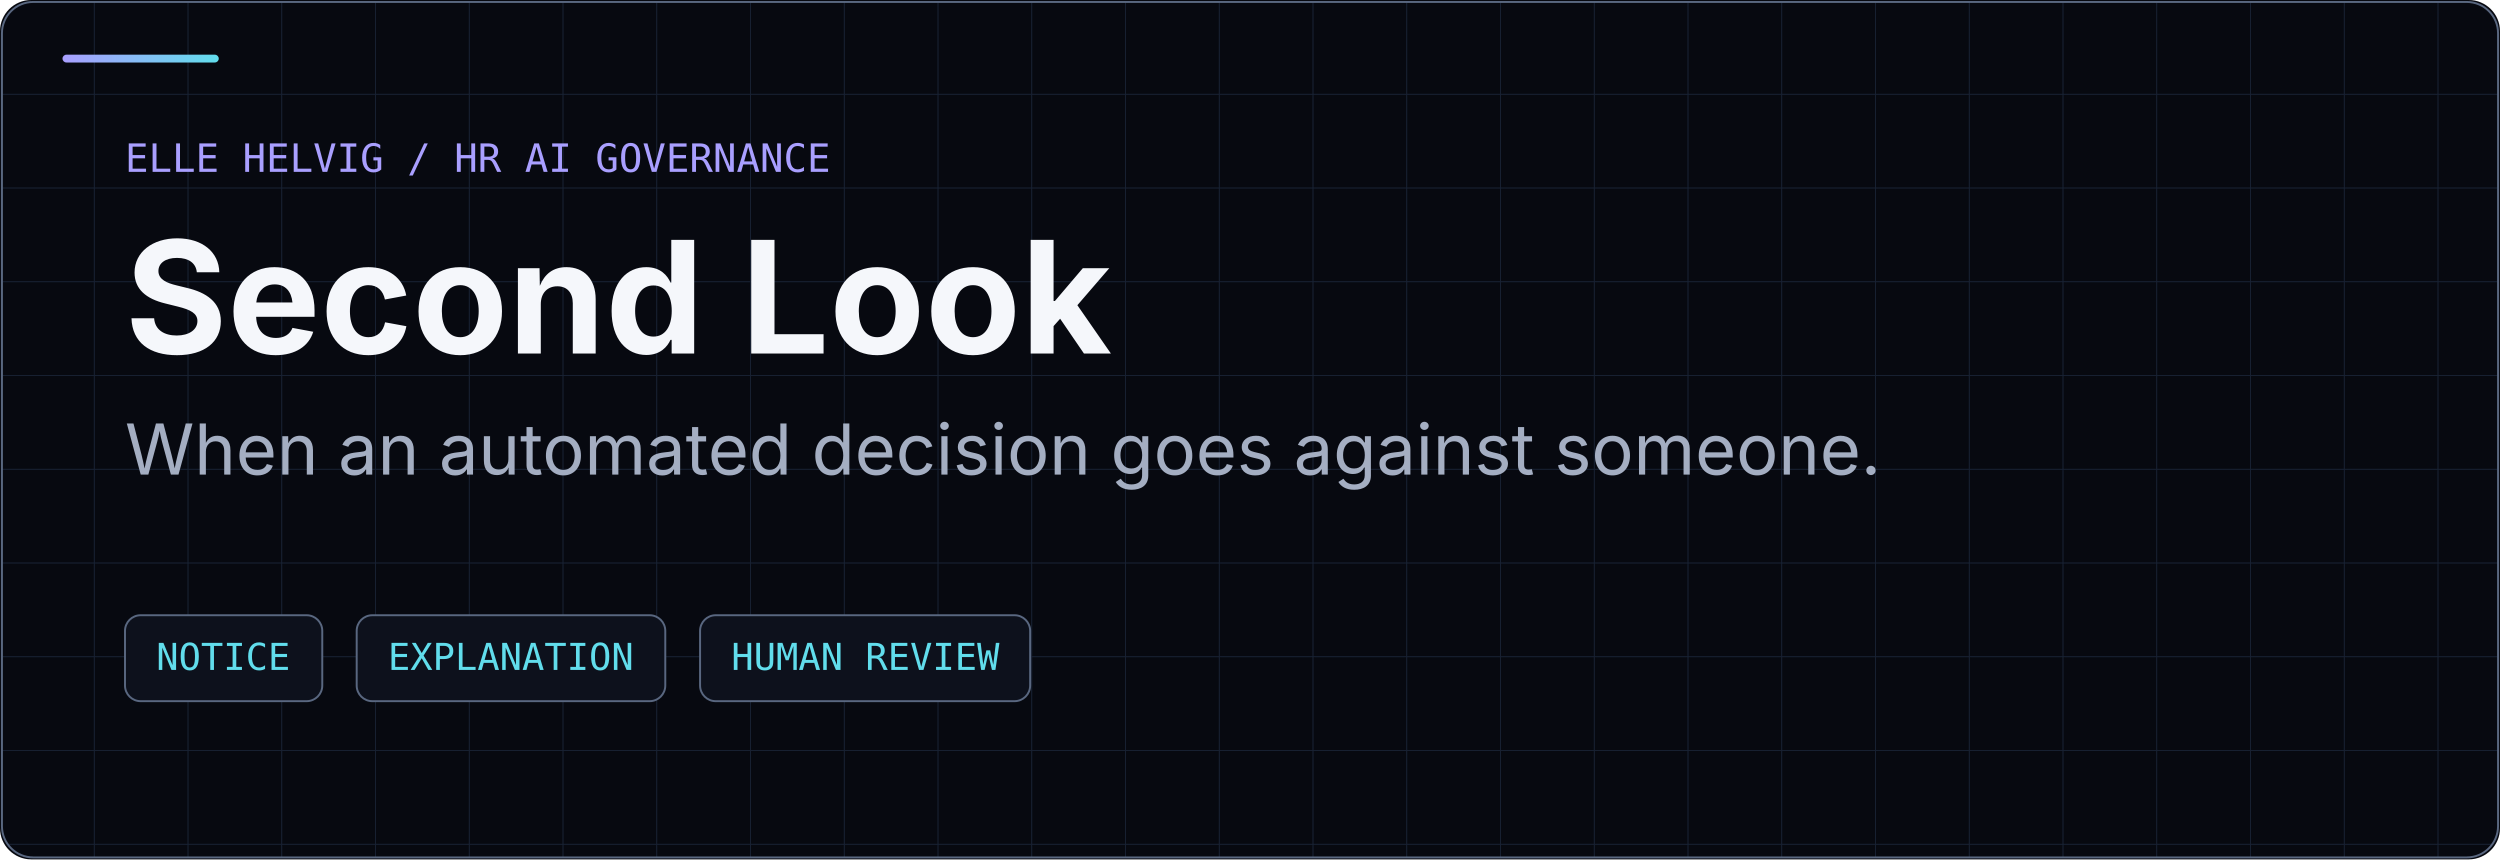
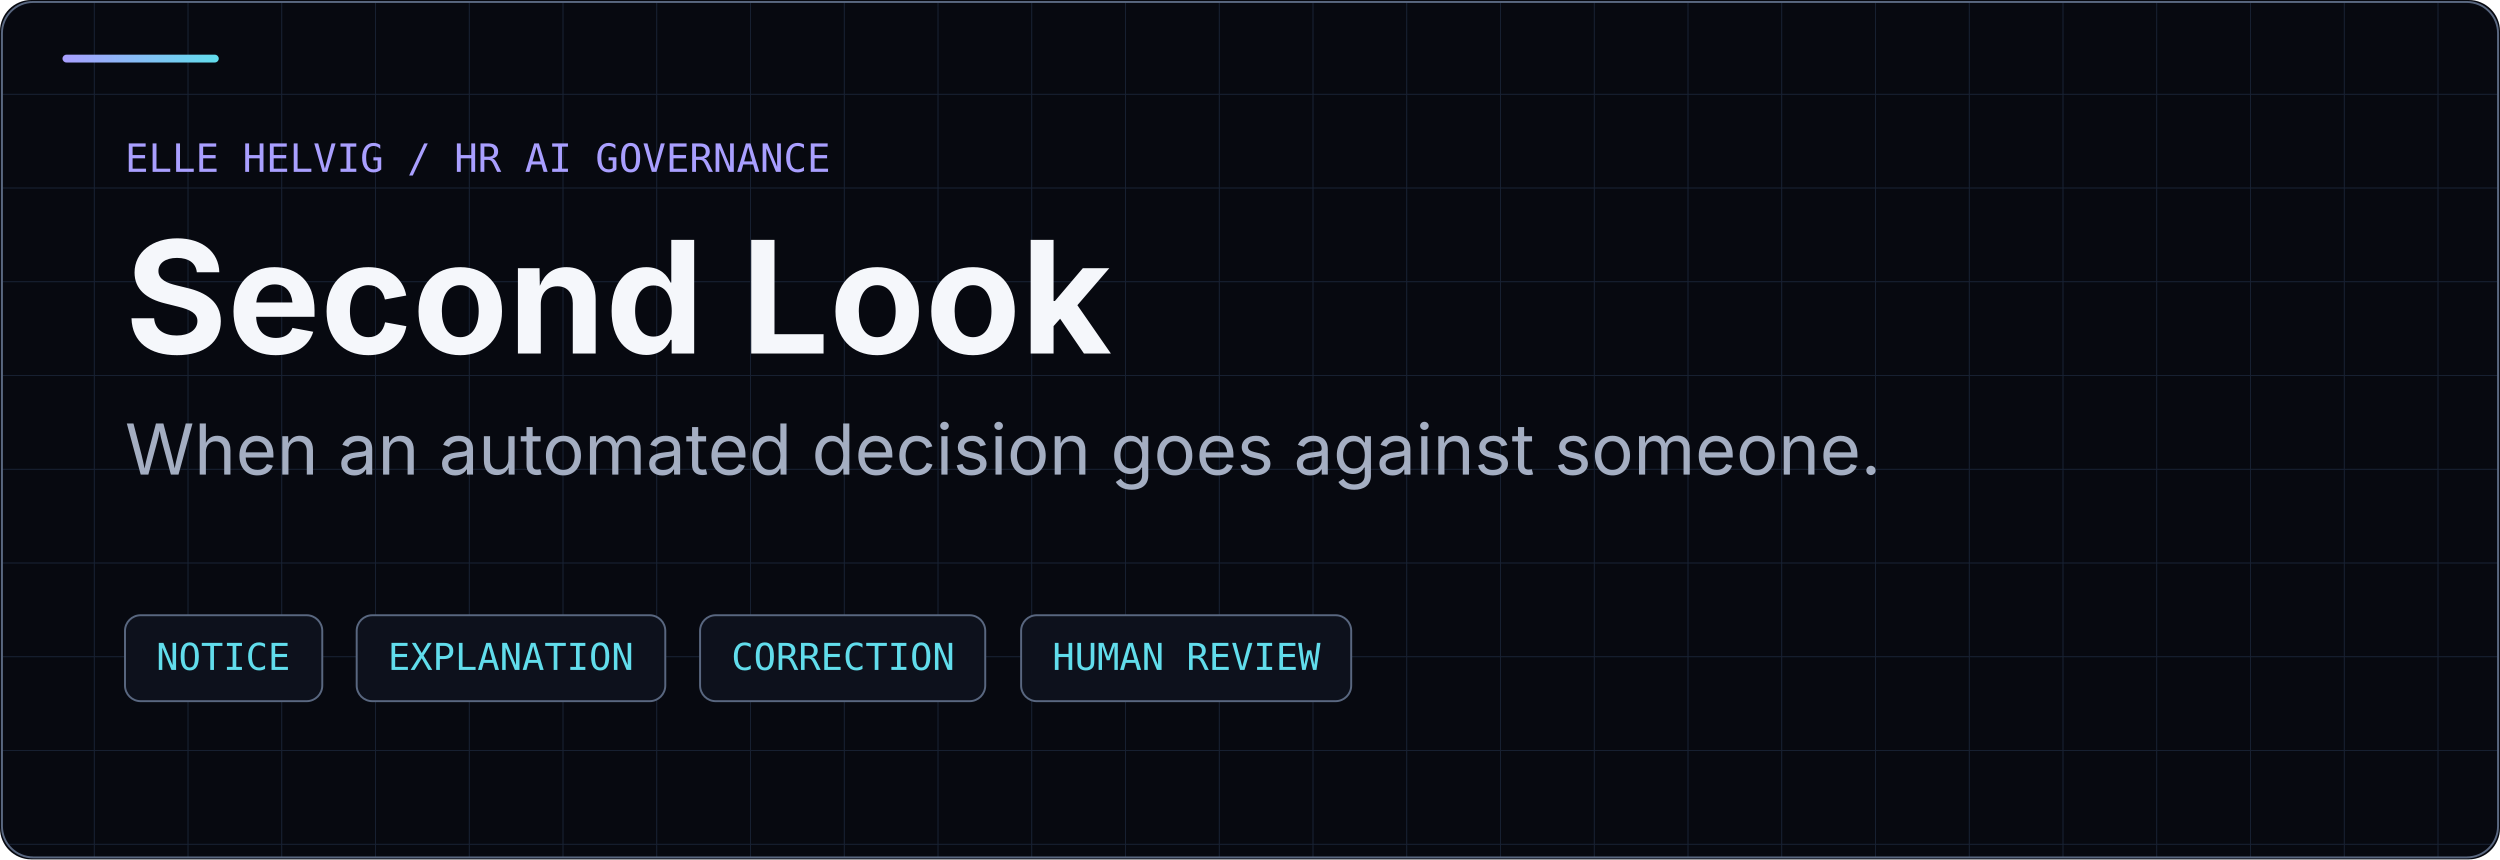
<svg xmlns="http://www.w3.org/2000/svg" width="1280" height="440" viewBox="0 0 1280 440" role="img" aria-label="Second Look. When an automated decision goes against someone: notice, explanation, correction, and human review by a different person.">
  <defs>
    <linearGradient id="accent">
      <stop stop-color="#a99fff" />
      <stop offset="1" stop-color="#61ddec" />
    </linearGradient>
    <pattern id="grid" width="48" height="48" patternUnits="userSpaceOnUse">
      <path d="M48 0H0V48" fill="none" stroke="#182132" />
    </pattern>
  </defs>
  <rect width="1280" height="440" rx="16" fill="#070910" />
  <rect x="1" y="1" width="1278" height="438" rx="16" fill="url(#grid)" />
  <rect x="1" y="1" width="1278" height="438" rx="16" fill="none" stroke="#596780" />
  <rect x="32" y="28" width="80" height="4" rx="2" fill="url(#accent)" />
  <text x="64" y="88" font-family="ui-monospace, SFMono-Regular, Consolas, monospace" font-size="20" font-weight="400" fill="#a99fff">ELLE HELVIG / HR AI GOVERNANCE</text>
  <text x="64" y="181" font-family="system-ui, -apple-system, BlinkMacSystemFont, Segoe UI, sans-serif" font-size="80" font-weight="650" fill="#f5f7fb">Second Look</text>
  <text x="64" y="243" font-family="system-ui, -apple-system, BlinkMacSystemFont, Segoe UI, sans-serif" font-size="36" font-weight="400" fill="#a4aec2">When an automated decision goes against someone.</text>
  <rect x="64" y="315" width="101" height="44" rx="8" fill="#0d111c" stroke="#596780" />
  <text x="80" y="343" font-family="ui-monospace, SFMono-Regular, Consolas, monospace" font-size="19" font-weight="400" fill="#61ddec">NOTICE</text>
  <rect x="182.625" y="315" width="158" height="44" rx="8" fill="#0d111c" stroke="#596780" />
  <text x="198.625" y="343" font-family="ui-monospace, SFMono-Regular, Consolas, monospace" font-size="19" font-weight="400" fill="#61ddec">EXPLANATION</text>
-   <rect x="358.438" y="315" width="169" height="44" rx="8" fill="#0d111c" stroke="#596780" />
-   <text x="374.438" y="343" font-family="ui-monospace, SFMono-Regular, Consolas, monospace" font-size="19" font-weight="400" fill="#61ddec">HUMAN REVIEW</text>
+   <rect x="358.438" y="315" width="146" height="44" rx="8" fill="#0d111c" stroke="#596780" />
+   <text x="374.438" y="343" font-family="ui-monospace, SFMono-Regular, Consolas, monospace" font-size="19" font-weight="400" fill="#61ddec">CORRECTION</text>
+   <rect x="522.812" y="315" width="169" height="44" rx="8" fill="#0d111c" stroke="#596780" />
+   <text x="538.812" y="343" font-family="ui-monospace, SFMono-Regular, Consolas, monospace" font-size="19" font-weight="400" fill="#61ddec">HUMAN REVIEW</text>
</svg>
